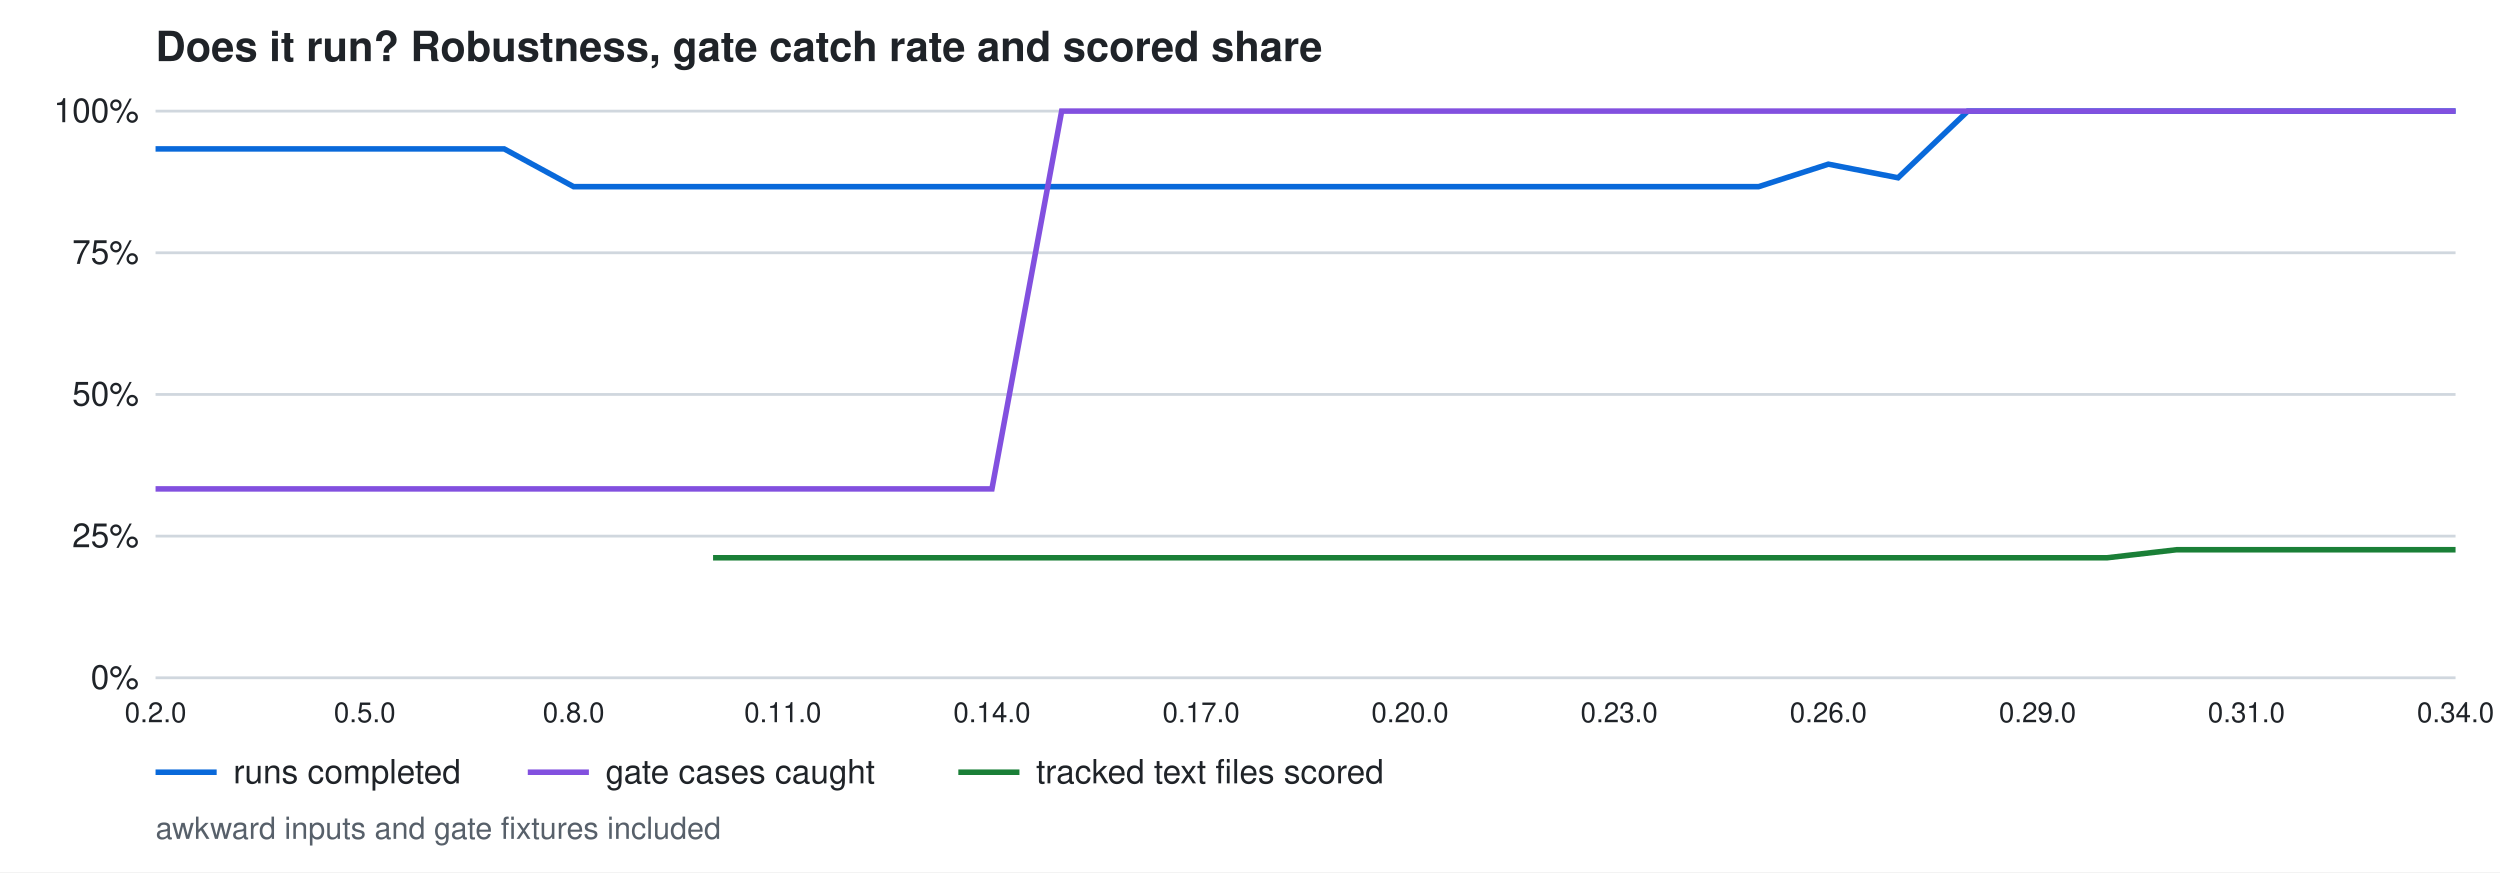
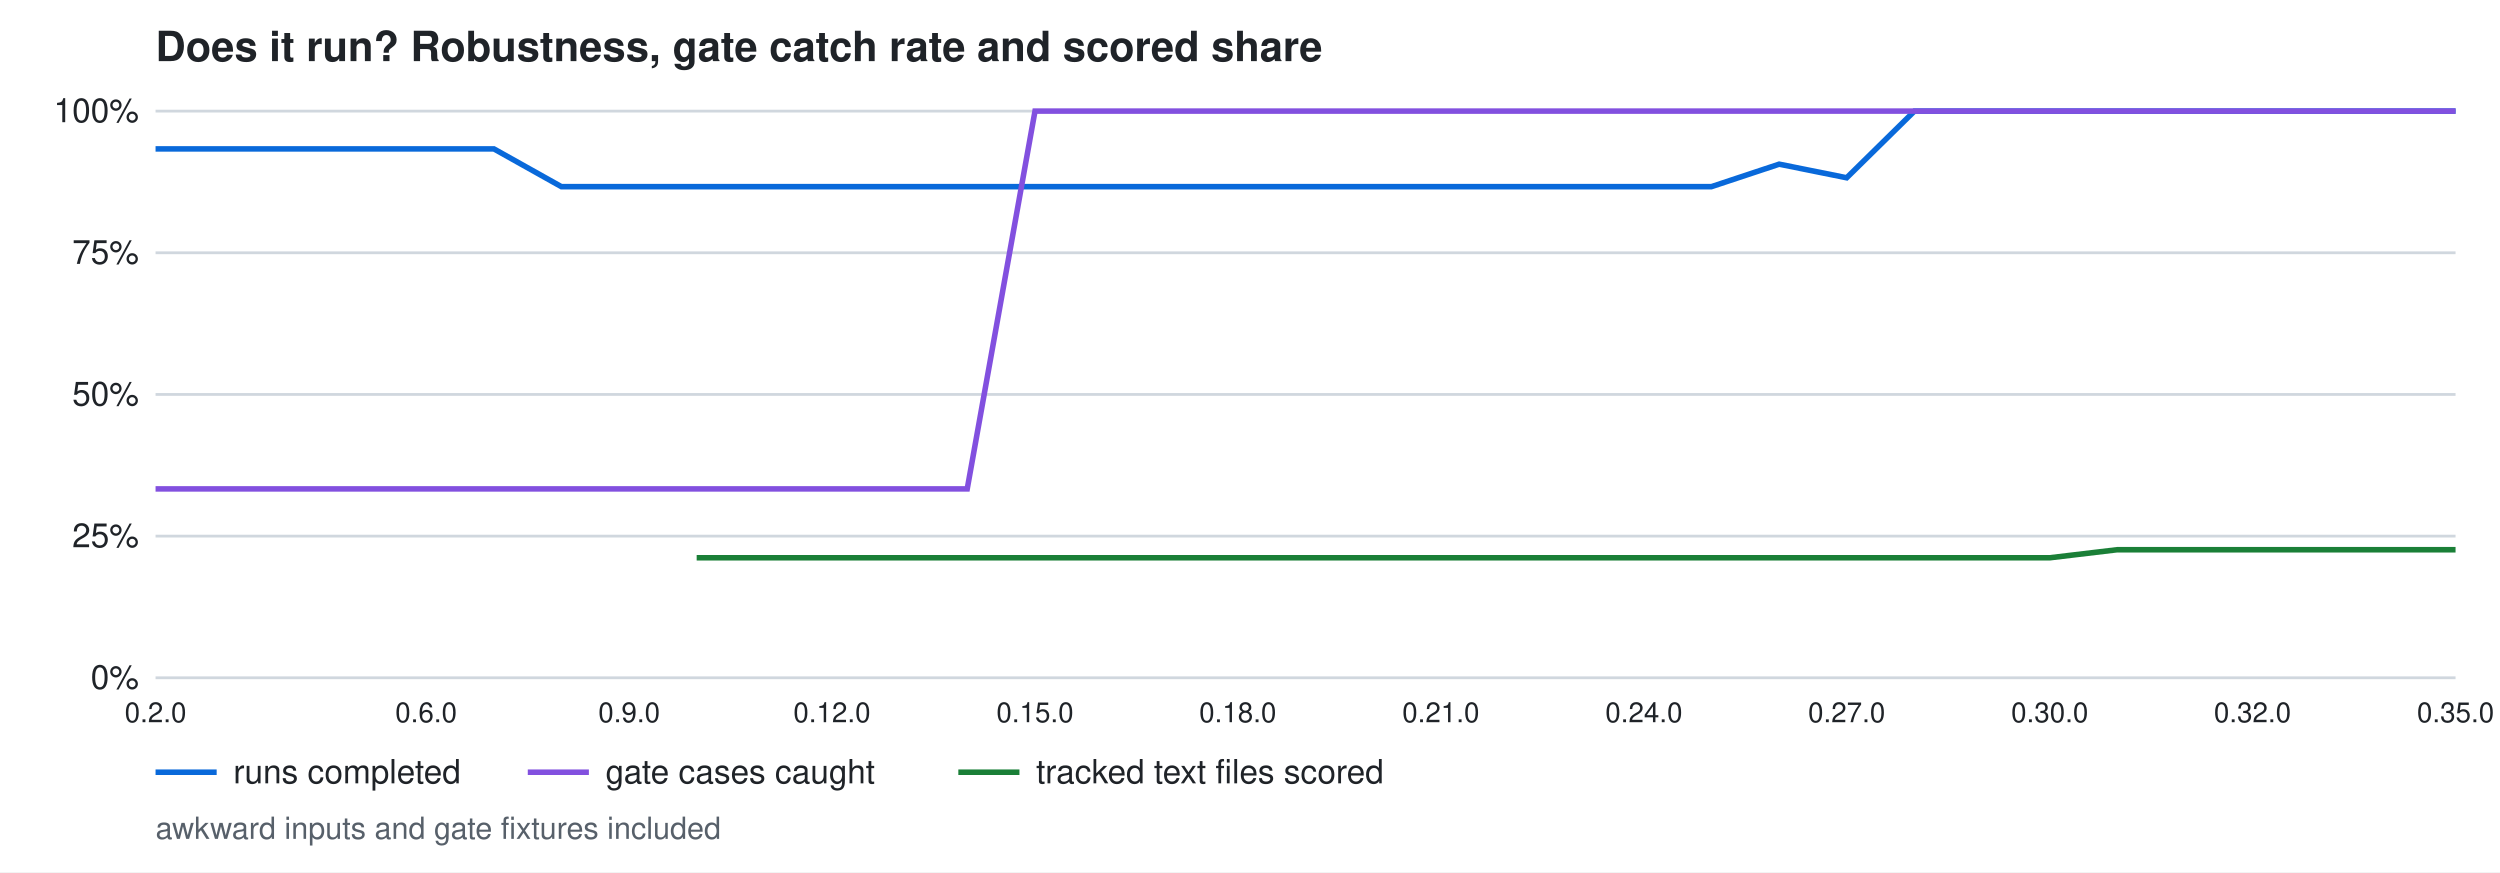
<svg xmlns="http://www.w3.org/2000/svg" width="900" height="314" viewBox="0 0 900 314" font-family="-apple-system,Segoe UI,Helvetica,Arial,sans-serif" font-size="12">
  <rect width="900" height="314" fill="#ffffff" />
  <text x="56" y="22" font-size="15" font-weight="600" fill="#1f2328">Does it run? Robustness, gate catch rate and scored share</text>
  <line x1="56" y1="244.0" x2="884" y2="244.0" stroke="#d0d7de" stroke-width="1" />
  <text x="50" y="248.0" text-anchor="end" fill="#1f2328">0%</text>
  <line x1="56" y1="193.0" x2="884" y2="193.0" stroke="#d0d7de" stroke-width="1" />
  <text x="50" y="197.0" text-anchor="end" fill="#1f2328">25%</text>
  <line x1="56" y1="142.0" x2="884" y2="142.0" stroke="#d0d7de" stroke-width="1" />
  <text x="50" y="146.0" text-anchor="end" fill="#1f2328">50%</text>
  <line x1="56" y1="91.0" x2="884" y2="91.0" stroke="#d0d7de" stroke-width="1" />
  <text x="50" y="95.0" text-anchor="end" fill="#1f2328">75%</text>
  <line x1="56" y1="40.0" x2="884" y2="40.0" stroke="#d0d7de" stroke-width="1" />
  <text x="50" y="44.0" text-anchor="end" fill="#1f2328">100%</text>
  <text x="56.0" y="260" text-anchor="middle" fill="#1f2328" font-size="10">0.2.0</text>
-   <text x="131.3" y="260" text-anchor="middle" fill="#1f2328" font-size="10">0.5.0</text>
-   <text x="206.5" y="260" text-anchor="middle" fill="#1f2328" font-size="10">0.8.0</text>
-   <text x="281.8" y="260" text-anchor="middle" fill="#1f2328" font-size="10">0.11.0</text>
-   <text x="357.1" y="260" text-anchor="middle" fill="#1f2328" font-size="10">0.14.0</text>
-   <text x="432.4" y="260" text-anchor="middle" fill="#1f2328" font-size="10">0.17.0</text>
-   <text x="507.6" y="260" text-anchor="middle" fill="#1f2328" font-size="10">0.20.0</text>
-   <text x="582.9" y="260" text-anchor="middle" fill="#1f2328" font-size="10">0.23.0</text>
-   <text x="658.2" y="260" text-anchor="middle" fill="#1f2328" font-size="10">0.26.0</text>
-   <text x="733.5" y="260" text-anchor="middle" fill="#1f2328" font-size="10">0.29.0</text>
-   <text x="808.7" y="260" text-anchor="middle" fill="#1f2328" font-size="10">0.31.0</text>
-   <text x="884.0" y="260" text-anchor="middle" fill="#1f2328" font-size="10">0.34.0</text>
-   <polyline points="56.0,53.6 81.1,53.6 106.2,53.6 131.3,53.6 156.4,53.6 181.5,53.6 206.5,67.2 231.6,67.2 256.7,67.2 281.8,67.2 306.9,67.2 332.0,67.2 357.1,67.2 382.2,67.2 407.3,67.2 432.4,67.2 457.5,67.2 482.5,67.2 507.6,67.2 532.7,67.2 557.8,67.2 582.9,67.2 608.0,67.2 633.1,67.2 658.2,59.1 683.3,64.0 708.4,40.0 733.5,40.0 758.5,40.0 783.6,40.0 808.7,40.0 833.8,40.0 858.9,40.0 884.0,40.0" fill="none" stroke="#0969da" stroke-width="2" />
-   <polyline points="56.0,176.0 81.1,176.0 106.2,176.0 131.3,176.0 156.4,176.0 181.5,176.0 206.5,176.0 231.6,176.0 256.7,176.0 281.8,176.0 306.9,176.0 332.0,176.0 357.1,176.0 382.2,40.0 407.3,40.0 432.4,40.0 457.5,40.0 482.5,40.0 507.6,40.0 532.7,40.0 557.8,40.0 582.9,40.0 608.0,40.0 633.1,40.0 658.2,40.0 683.3,40.0 708.4,40.0 733.5,40.0 758.5,40.0 783.6,40.0 808.7,40.0 833.8,40.0 858.9,40.0 884.0,40.0" fill="none" stroke="#8250df" stroke-width="2" />
-   <polyline points="256.7,200.8 281.8,200.8 306.9,200.8 332.0,200.8 357.1,200.8 382.2,200.8 407.3,200.8 432.4,200.8 457.5,200.8 482.5,200.8 507.6,200.8 532.7,200.8 557.8,200.8 582.9,200.8 608.0,200.8 633.1,200.8 658.2,200.8 683.3,200.8 708.4,200.8 733.5,200.8 758.5,200.8 783.6,197.9 808.7,197.9 833.8,197.9 858.9,197.9 884.0,197.9" fill="none" stroke="#1a7f37" stroke-width="2" />
+   <text x="153.4" y="260" text-anchor="middle" fill="#1f2328" font-size="10">0.6.0</text>
+   <text x="226.5" y="260" text-anchor="middle" fill="#1f2328" font-size="10">0.9.0</text>
+   <text x="299.5" y="260" text-anchor="middle" fill="#1f2328" font-size="10">0.12.0</text>
+   <text x="372.6" y="260" text-anchor="middle" fill="#1f2328" font-size="10">0.15.0</text>
+   <text x="445.6" y="260" text-anchor="middle" fill="#1f2328" font-size="10">0.18.0</text>
+   <text x="518.7" y="260" text-anchor="middle" fill="#1f2328" font-size="10">0.21.0</text>
+   <text x="591.8" y="260" text-anchor="middle" fill="#1f2328" font-size="10">0.24.0</text>
+   <text x="664.8" y="260" text-anchor="middle" fill="#1f2328" font-size="10">0.27.0</text>
+   <text x="737.9" y="260" text-anchor="middle" fill="#1f2328" font-size="10">0.30.0</text>
+   <text x="810.9" y="260" text-anchor="middle" fill="#1f2328" font-size="10">0.32.0</text>
+   <text x="884.0" y="260" text-anchor="middle" fill="#1f2328" font-size="10">0.35.0</text>
+   <polyline points="56.0,53.6 80.4,53.6 104.7,53.6 129.1,53.6 153.4,53.6 177.8,53.6 202.1,67.2 226.5,67.2 250.8,67.2 275.2,67.2 299.5,67.2 323.9,67.2 348.2,67.2 372.6,67.2 396.9,67.2 421.3,67.2 445.6,67.2 470.0,67.2 494.4,67.2 518.7,67.2 543.1,67.2 567.4,67.2 591.8,67.2 616.1,67.2 640.5,59.1 664.8,64.0 689.2,40.0 713.5,40.0 737.9,40.0 762.2,40.0 786.6,40.0 810.9,40.0 835.3,40.0 859.6,40.0 884.0,40.0" fill="none" stroke="#0969da" stroke-width="2" />
+   <polyline points="56.0,176.0 80.4,176.0 104.7,176.0 129.1,176.0 153.4,176.0 177.8,176.0 202.1,176.0 226.5,176.0 250.8,176.0 275.2,176.0 299.5,176.0 323.9,176.0 348.2,176.0 372.6,40.0 396.9,40.0 421.3,40.0 445.6,40.0 470.0,40.0 494.4,40.0 518.7,40.0 543.1,40.0 567.4,40.0 591.8,40.0 616.1,40.0 640.5,40.0 664.8,40.0 689.2,40.0 713.5,40.0 737.9,40.0 762.2,40.0 786.6,40.0 810.9,40.0 835.3,40.0 859.6,40.0 884.0,40.0" fill="none" stroke="#8250df" stroke-width="2" />
+   <polyline points="250.8,200.8 275.2,200.8 299.5,200.8 323.9,200.8 348.2,200.8 372.6,200.8 396.9,200.8 421.3,200.8 445.6,200.8 470.0,200.8 494.4,200.8 518.7,200.8 543.1,200.8 567.4,200.8 591.8,200.8 616.1,200.8 640.5,200.8 664.8,200.8 689.2,200.8 713.5,200.8 737.9,200.8 762.2,197.9 786.6,197.9 810.9,197.9 835.3,197.9 859.6,197.9 884.0,197.9" fill="none" stroke="#1a7f37" stroke-width="2" />
  <line x1="56" y1="278" x2="78" y2="278" stroke="#0969da" stroke-width="2" />
  <text x="84" y="282" fill="#1f2328">runs completed</text>
  <line x1="190" y1="278" x2="212" y2="278" stroke="#8250df" stroke-width="2" />
  <text x="218" y="282" fill="#1f2328">gate cases caught</text>
  <line x1="345" y1="278" x2="367" y2="278" stroke="#1a7f37" stroke-width="2" />
  <text x="373" y="282" fill="#1f2328">tracked text files scored</text>
  <text x="56" y="302" fill="#57606a" font-size="11">awkward inputs and gate fixtures included</text>
</svg>
